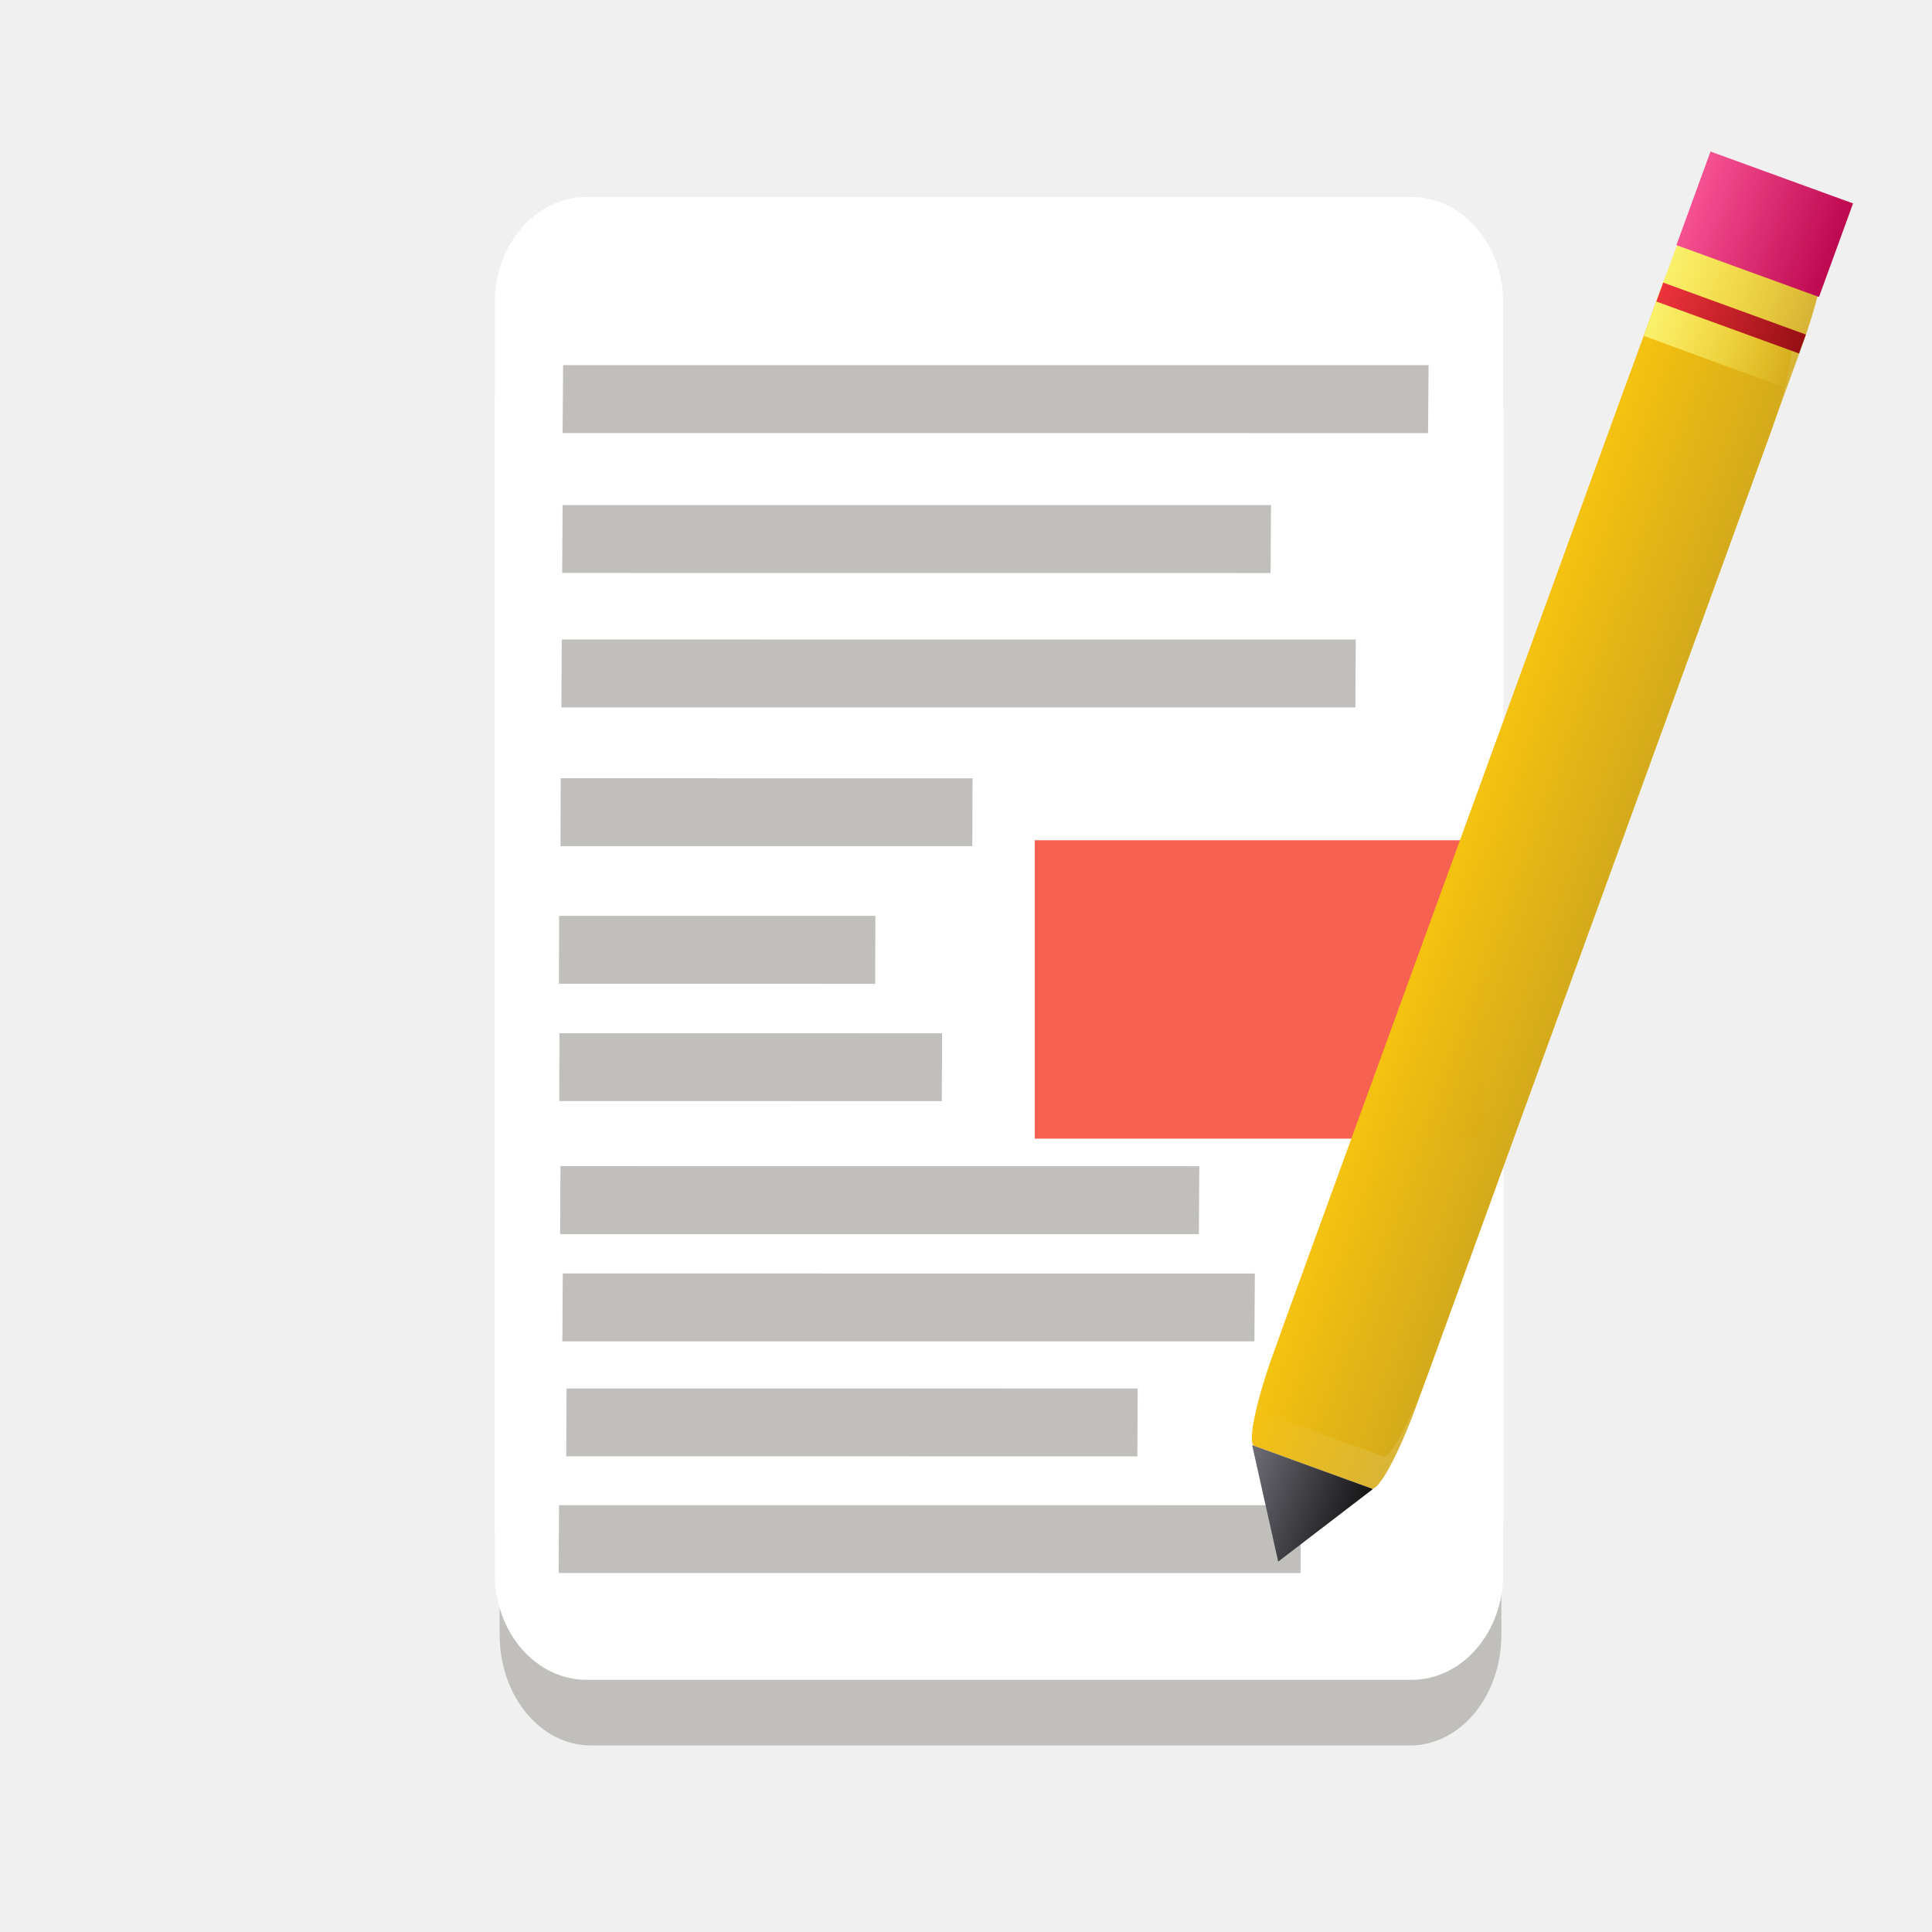
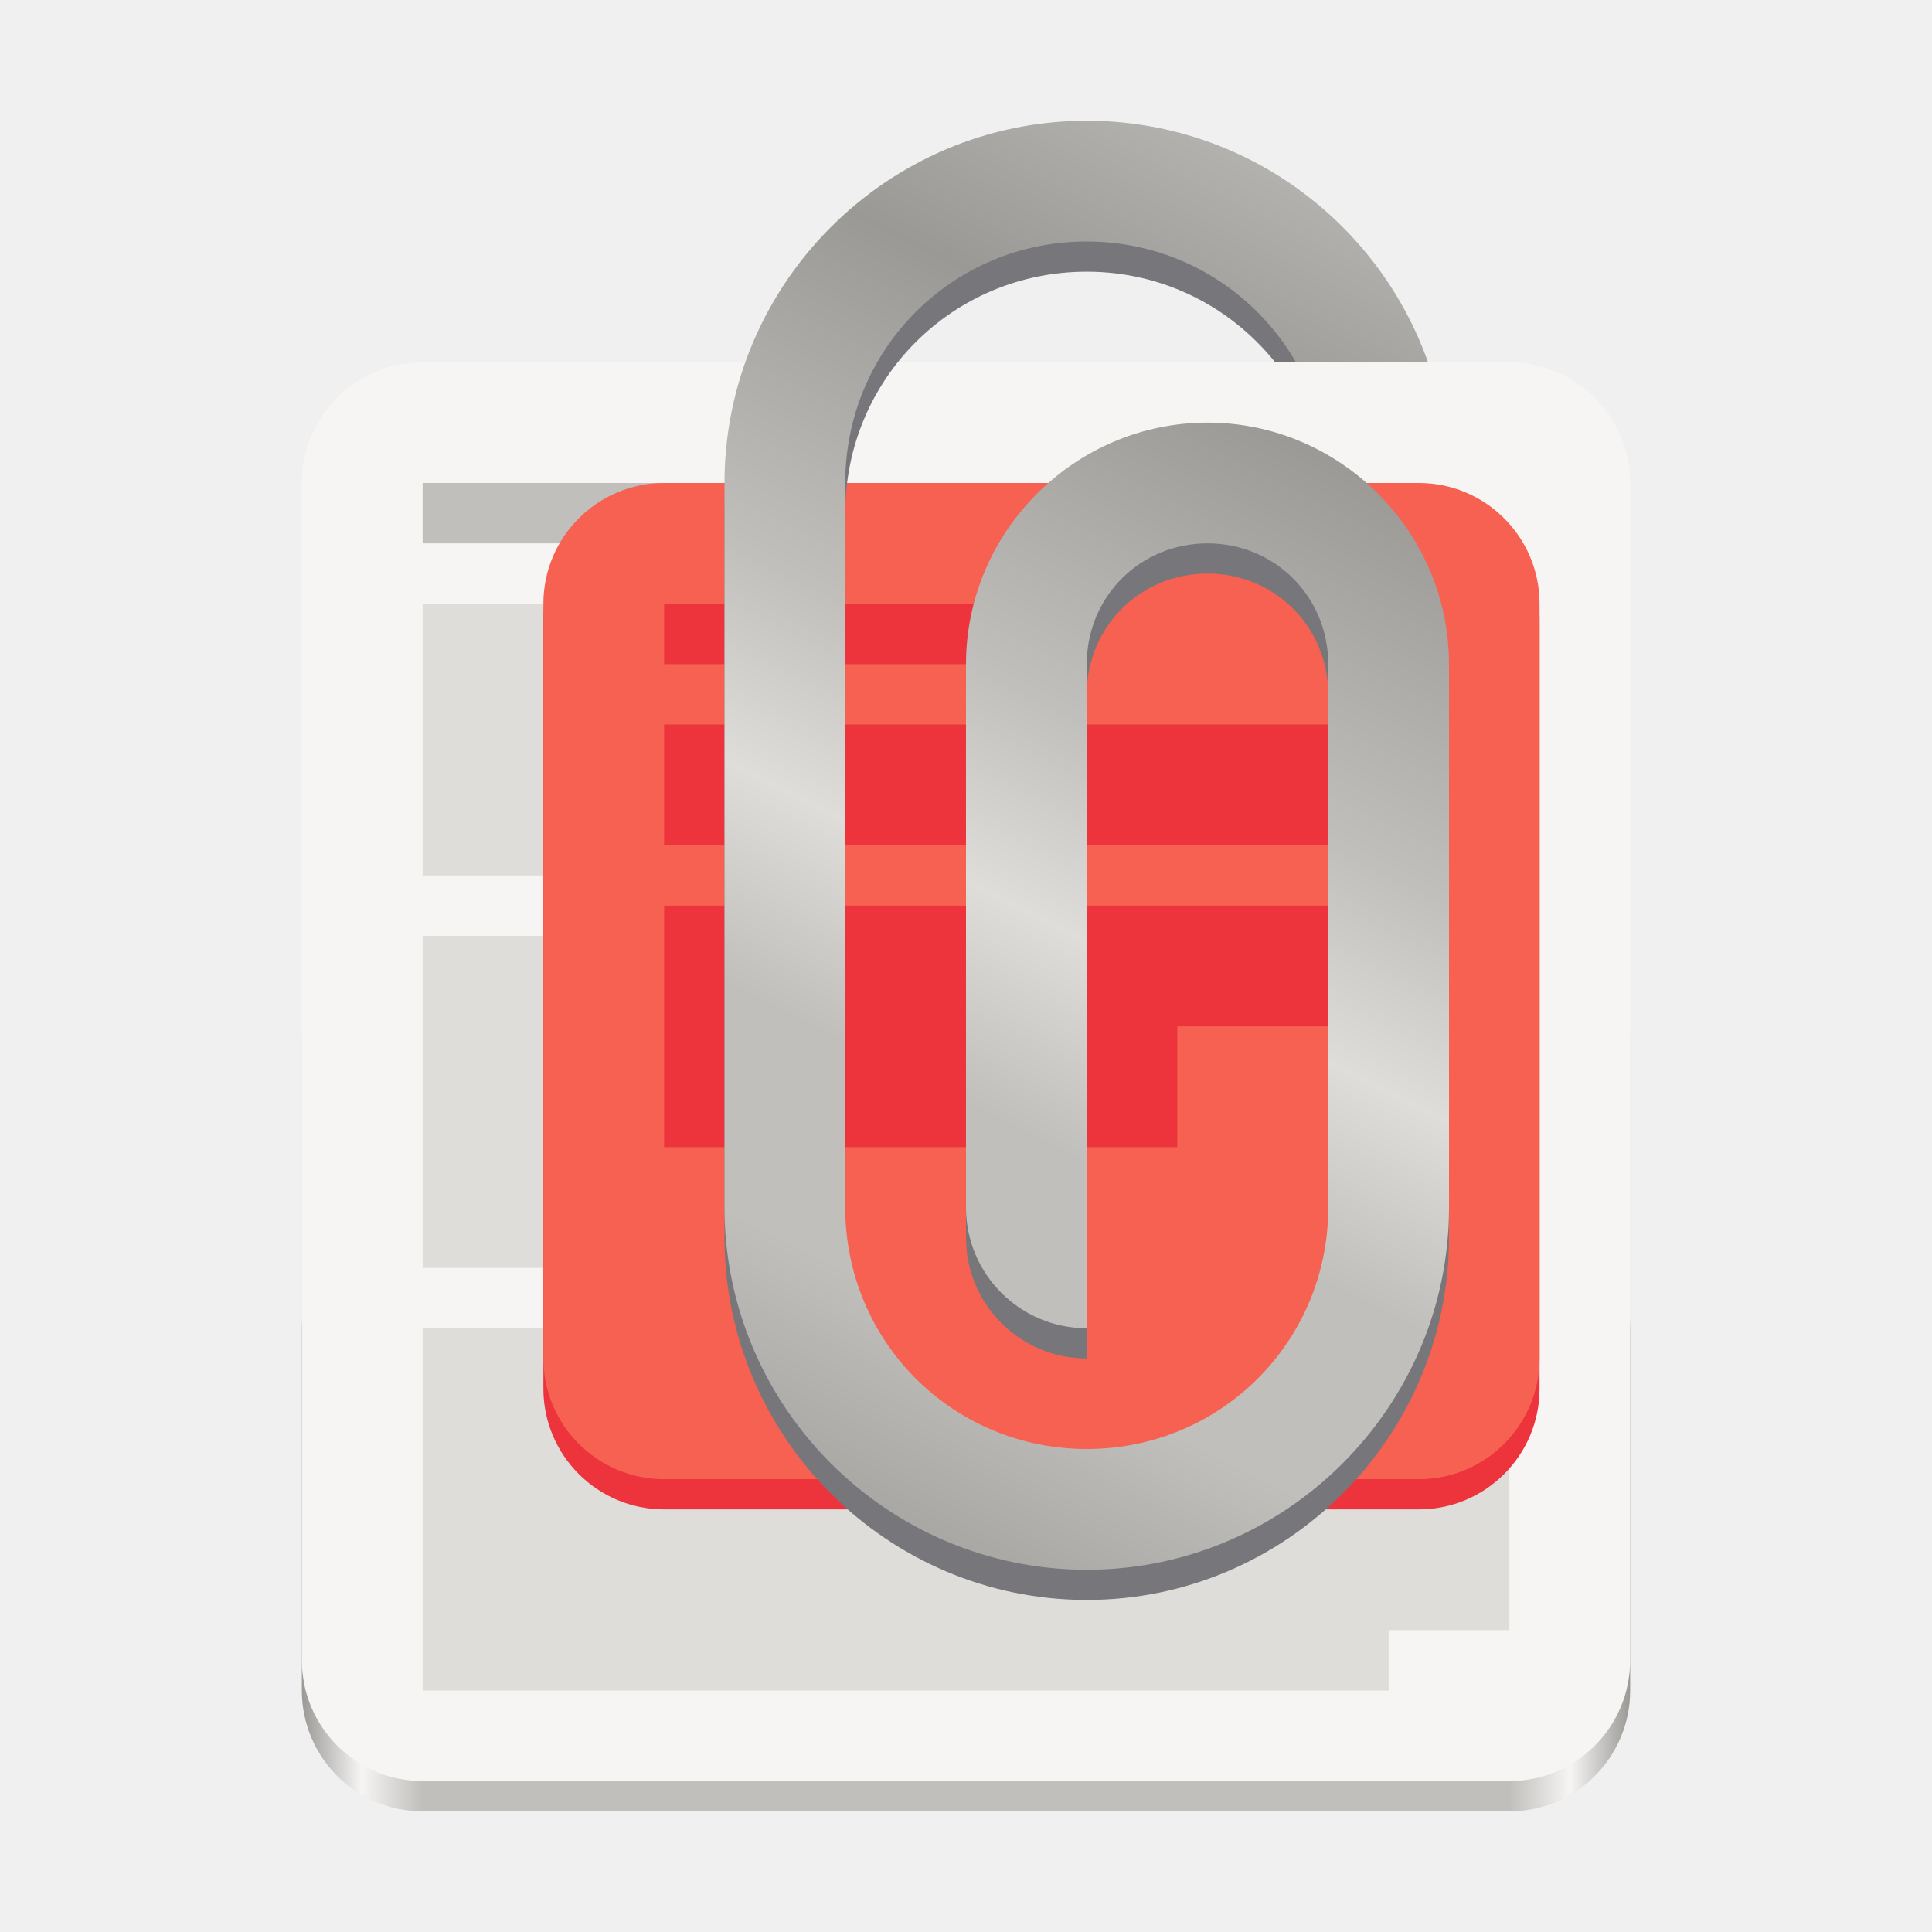
<svg xmlns="http://www.w3.org/2000/svg" height="128px" viewBox="0 0 128 128" width="128px">
-   <linearGradient id="a" gradientTransform="matrix(0.107661 0.0391855 -0.268686 0.738208 197.8667 -105.6163)" gradientUnits="userSpaceOnUse" x1="-348" x2="-260" y1="236" y2="236">
-     <stop offset="0" stop-color="#f5c211" />
-     <stop offset="1" stop-color="#d3a917" stop-opacity="0.863" />
+   <linearGradient id="a" gradientTransform="matrix(-1 0 0 -1 136 -172)" gradientUnits="userSpaceOnUse" x1="28" x2="116" y1="-274" y2="-274">
+     <stop offset="0" stop-color="#9a9996" />
+     <stop offset="0.045" stop-color="#f6f5f4" />
+     <stop offset="0.091" stop-color="#c0bfbc" />
+     <stop offset="0.909" stop-color="#c0bfbc" />
+     <stop offset="0.955" stop-color="#f6f5f4" />
+     <stop offset="1" stop-color="#9a9996" />
  </linearGradient>
-   <linearGradient id="b" gradientTransform="matrix(0.737621 0.268472 -0.242467 0.666174 38.51073 -12.68565)" gradientUnits="userSpaceOnUse" x1="100.452" x2="111.303" y1="126.976" y2="126.976">
-     <stop offset="0" stop-color="#6f6d76" />
-     <stop offset="1" stop-color="#141415" />
+   <linearGradient id="b" gradientUnits="userSpaceOnUse" x1="96" x2="48" y1="8" y2="104">
+     <stop offset="0" stop-color="#c0bfbc" />
+     <stop offset="0.215" stop-color="#9a9996" />
+     <stop offset="0.431" stop-color="#c0bfbc" />
+     <stop offset="0.553" stop-color="#deddda" />
+     <stop offset="0.676" stop-color="#c0bfbc" />
+     <stop offset="0.8" stop-color="#c0bfbc" />
+     <stop offset="1" stop-color="#9a9996" />
  </linearGradient>
-   <linearGradient id="c" gradientTransform="matrix(1.023098 0.372377 -0.347213 0.953959 26.25592 -51.96407)" gradientUnits="userSpaceOnUse" x1="94.742" x2="103.939" y1="36.171" y2="36.153">
-     <stop offset="0" stop-color="#f9f06b" />
-     <stop offset="1" stop-color="#f9f06b" stop-opacity="0" />
-   </linearGradient>
-   <linearGradient id="d" gradientTransform="matrix(1.156021 0.420757 -0.276182 0.758804 11.54764 -51.28924)" gradientUnits="userSpaceOnUse" x1="94.791" x2="102.962" y1="32.344" y2="32.344">
-     <stop offset="0" stop-color="#f65192" />
-     <stop offset="1" stop-color="#be084f" />
-   </linearGradient>
-   <linearGradient id="e" gradientTransform="matrix(4.808349 1.750096 -0.231983 0.637368 -351.0461 -178.857)" gradientUnits="userSpaceOnUse" x1="97.91" x2="99.876" y1="42.134" y2="42.134">
-     <stop offset="0" stop-color="#ed333b" />
-     <stop offset="1" stop-color="#970f14" />
-   </linearGradient>
-   <path d="m 39.137 20.418 h 54.297 c 3.332 0 6.035 3.277 6.035 7.324 v 80.57 c 0 4.047 -2.703 7.328 -6.035 7.328 h -54.297 c -3.332 0 -6.035 -3.281 -6.035 -7.328 v -80.57 c 0 -4.047 2.703 -7.324 6.035 -7.324 z m 0 0" fill="#c0bfbc" />
-   <path d="m 39.137 13.09 h 54.297 c 3.332 0 6.035 3.281 6.035 7.328 v 84.234 c 0 4.043 -2.703 7.324 -6.035 7.324 h -54.297 c -3.332 0 -6.035 -3.281 -6.035 -7.324 v -84.234 c 0 -4.047 2.703 -7.328 6.035 -7.328 z m 0 0" fill="#c0bfbc" />
-   <path d="m 38.855 20.066 h 54.664 c 3.355 0 6.074 3.145 6.074 7.02 v 77.191 c 0 3.875 -2.719 7.016 -6.074 7.016 h -54.664 c -3.355 0 -6.074 -3.141 -6.074 -7.016 v -77.191 c 0 -3.875 2.719 -7.02 6.074 -7.02 z m 0 0" fill="#ffffff" />
-   <path d="m 38.855 13.051 h 54.664 c 3.355 0 6.074 3.141 6.074 7.016 v 80.703 c 0 3.875 -2.719 7.016 -6.074 7.016 h -54.664 c -3.355 0 -6.074 -3.141 -6.074 -7.016 v -80.703 c 0 -3.875 2.719 -7.016 6.074 -7.016 z m 0 0" fill="#ffffff" />
-   <g fill="#c0bfbc">
-     <path d="m 75.355 96.488 l -37.84 -0.004 l 0.023 -4.496 l 37.836 0.004 z m 0 0" />
-     <path d="m 86.164 104.219 l -49.152 -0.004 l 0.027 -4.496 l 49.152 0.004 z m 0 0" />
-     <path d="m 83.109 88.871 h -45.852 l 0.027 -4.5 l 45.852 0.004 z m 0 0" />
-     <path d="m 79.43 81.762 h -42.32 l 0.023 -4.5 l 42.324 0.004 z m 0 0" />
-     <path d="m 62.398 72.953 l -25.348 -0.004 l 0.016 -4.496 l 25.348 0.004 z m 0 0" />
-     <path d="m 57.984 65.18 l -20.953 -0.004 l 0.012 -4.496 h 20.953 z m 0 0" />
-     <path d="m 64.418 56.062 h -27.285 l 0.016 -4.5 l 27.285 0.004 z m 0 0" />
-     <path d="m 89.797 46.867 h -52.605 l 0.027 -4.5 l 52.605 0.004 z m 0 0" />
-     <path d="m 84.18 37.965 l -46.934 -0.004 l 0.027 -4.496 h 46.934 z m 0 0" />
-     <path d="m 94.613 28.695 l -57.34 -0.004 l 0.035 -4.496 h 57.34 z m 0 0" />
-   </g>
-   <path d="m 98.398 75.438 h -29.844 v -19.77 h 29.844 z m 0 0" fill="#f66151" />
-   <path d="m 110.75 19.844 l 7.766 2.824 c 0.473 0.176 -0.102 2.961 -1.289 6.223 l -23.348 64.141 c -1.188 3.262 -2.535 5.766 -3.008 5.59 l -7.766 -2.824 c -0.477 -0.176 0.102 -2.957 1.289 -6.219 l 23.344 -64.141 c 1.188 -3.262 2.535 -5.766 3.012 -5.594 z m 0 0" fill="url(#a)" />
-   <path d="m 112.898 13.938 l 7.75 2.82 c 0.477 0.176 -0.098 2.961 -1.285 6.223 l -24.719 67.914 c -1.188 3.262 -2.535 5.766 -3.012 5.59 l -7.754 -2.82 c -0.473 -0.172 0.102 -2.957 1.289 -6.219 l 24.719 -67.914 c 1.188 -3.262 2.535 -5.766 3.012 -5.594 z m 0 0" fill="url(#a)" />
-   <path d="m 84.684 103.461 l -1.727 -7.719 l 8.004 2.91 z m 0 0" fill="url(#b)" />
-   <path d="m 118.492 25.77 l -9.594 -3.52 l 3.285 -8.945 l 9.594 3.52 z m 0 0" fill="url(#c)" />
-   <path d="m 120.512 19.676 l -9.445 -3.438 l 2.258 -6.199 l 9.445 3.438 z m 0 0" fill="url(#d)" />
-   <path d="m 119.191 23.418 l -9.453 -3.441 l 0.457 -1.254 l 9.449 3.441 z m 0 0" fill="url(#e)" />
+   <path d="m 28 61 h 72 c 4.418 0 8 3.582 8 8 v 43 c 0 4.418 -3.582 8 -8 8 h -72 c -4.418 0 -8 -3.582 -8 -8 v -43 c 0 -4.418 3.582 -8 8 -8 z m 0 0" fill="#deddda" />
+   <path d="m 100 120 h -72 c -4.418 0 -8 -3.582 -8 -8 v -24 c 0 -4.418 3.582 -8 8 -8 h 72 c 4.418 0 8 3.582 8 8 v 24 c 0 4.418 -3.582 8 -8 8 z m 0 0" fill="url(#a)" />
+   <path d="m 28 24 h 72 c 4.418 0 8 3.582 8 8 v 78 c 0 4.418 -3.582 8 -8 8 h -72 c -4.418 0 -8 -3.582 -8 -8 v -78 c 0 -4.418 3.582 -8 8 -8 z m 0 0" fill="#f6f5f4" />
+   <path d="m 28 88 v 24 h 64 v -4 h 8 v -20 z m 0 0" fill="#deddda" />
+   <path d="m 28 32 v 4 h 40 v -4 z m 0 0" fill="#c0bfbc" fill-rule="evenodd" />
+   <path d="m 28 62 h 72 v 18 h -52 v 4 h -20 z m 36 -16 v 12 h -36 v -18 h 72 v 6 z m 0 0" fill="#deddda" />
+   <path d="m 44 33 h 50 c 4.418 0 8 3.582 8 8 v 51 c 0 4.418 -3.582 8 -8 8 h -50 c -4.418 0 -8 -3.582 -8 -8 v -51 c 0 -4.418 3.582 -8 8 -8 z m 0 0" fill="#ed333b" />
+   <path d="m 44 32 h 50 c 4.418 0 8 3.582 8 8 v 50 c 0 4.418 -3.582 8 -8 8 h -50 c -4.418 0 -8 -3.582 -8 -8 v -50 c 0 -4.418 3.582 -8 8 -8 z m 0 0" fill="#f66151" />
+   <path d="m 44 40 v 4 h 22 v -4 z m 0 8 v 8 h 45 v -8 z m 0 12 v 16 h 34 v -8 h 11 v -8 z m 0 0" fill="#ed333b" />
+   <path d="m 72 10 c -13.207 0 -24 10.793 -24 24 v 48 c 0 13.207 10.793 24 24 24 s 24 -10.793 24 -24 v -36 c 0 -8.789 -7.211 -16 -16 -16 s -16 7.211 -16 16 v 36 c 0 4.418 3.582 8 8 8 v -44 c 0 -4.465 3.535 -8 8 -8 s 8 3.535 8 8 v 36 c 0 8.883 -7.117 16 -16 16 s -16 -7.117 -16 -16 v -48 c 0 -8.883 7.117 -16 16 -16 c 5.074 0 9.559 2.352 12.48 6 h 9.281 c -3.801 -8.258 -12.121 -14 -21.762 -14 z m 0 0" fill="#77767b" />
+   <path d="m 72 8 c -13.207 0 -24 10.793 -24 24 v 48 c 0 13.207 10.793 24 24 24 s 24 -10.793 24 -24 v -36 c 0 -8.789 -7.211 -16 -16 -16 s -16 7.211 -16 16 v 36 c 0 4.418 3.582 8 8 8 v -44 c 0 -4.465 3.535 -8 8 -8 s 8 3.535 8 8 v 36 c 0 8.883 -7.117 16 -16 16 s -16 -7.117 -16 -16 v -48 c 0 -8.883 7.117 -16 16 -16 c 5.953 0 11.102 3.227 13.859 8 h 8.75 c -3.301 -9.328 -12.199 -16 -22.609 -16 z m 0 0" fill="url(#b)" />
</svg>
